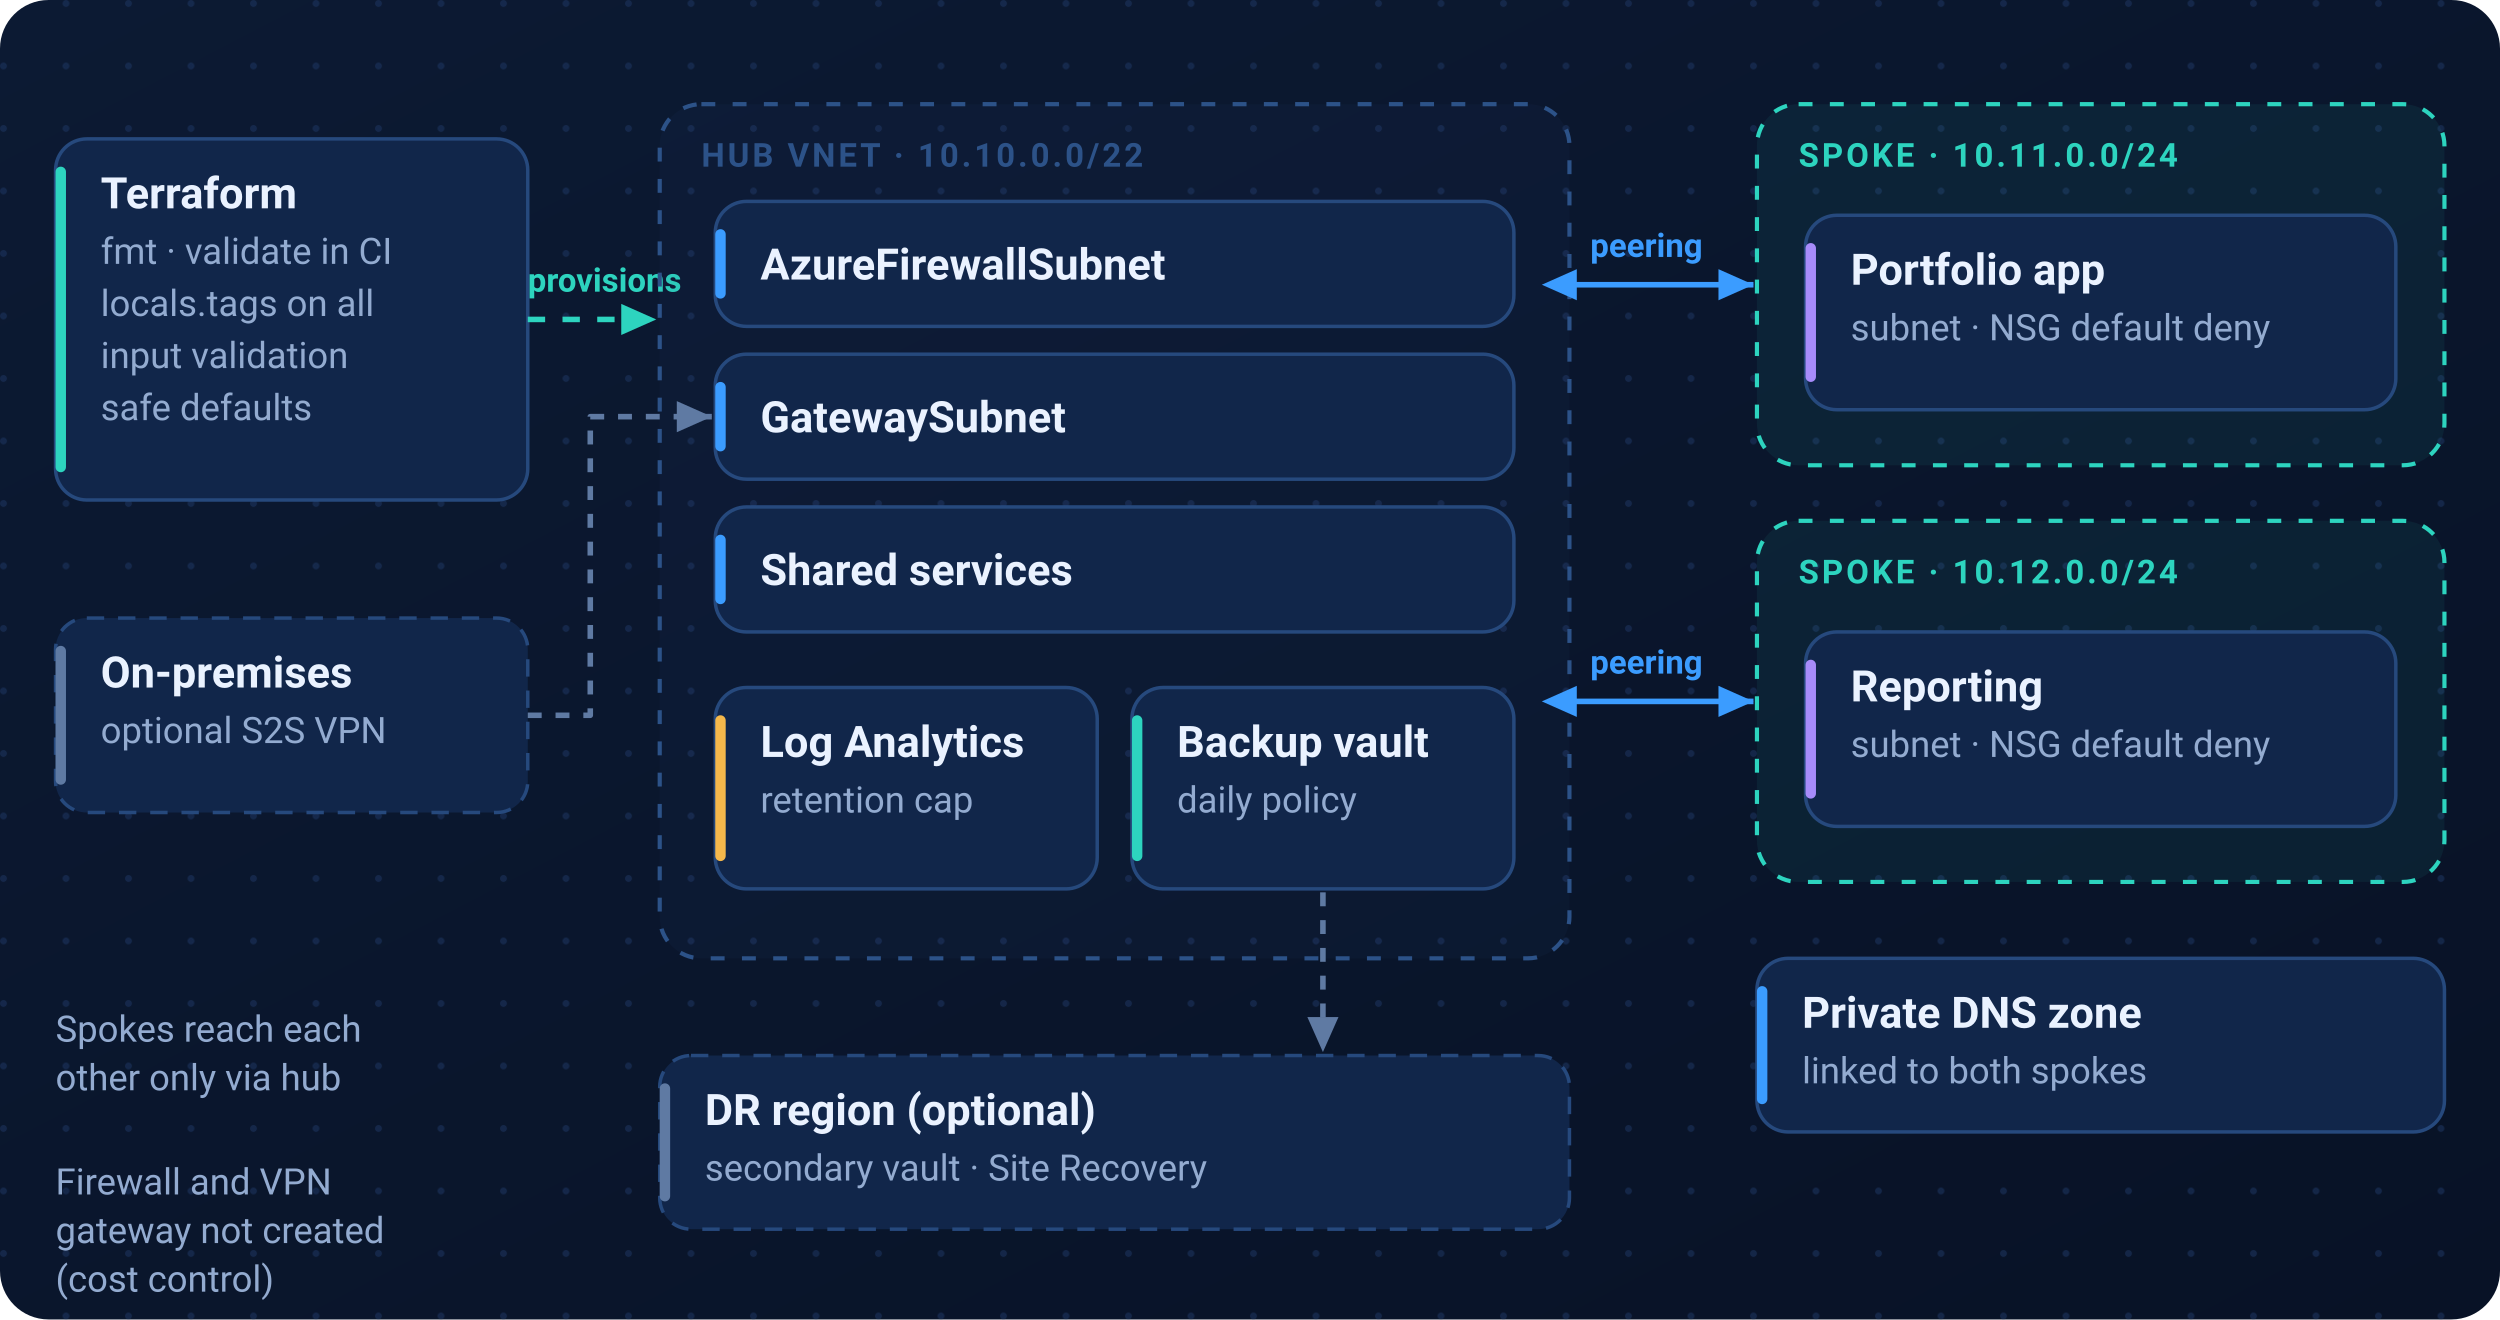
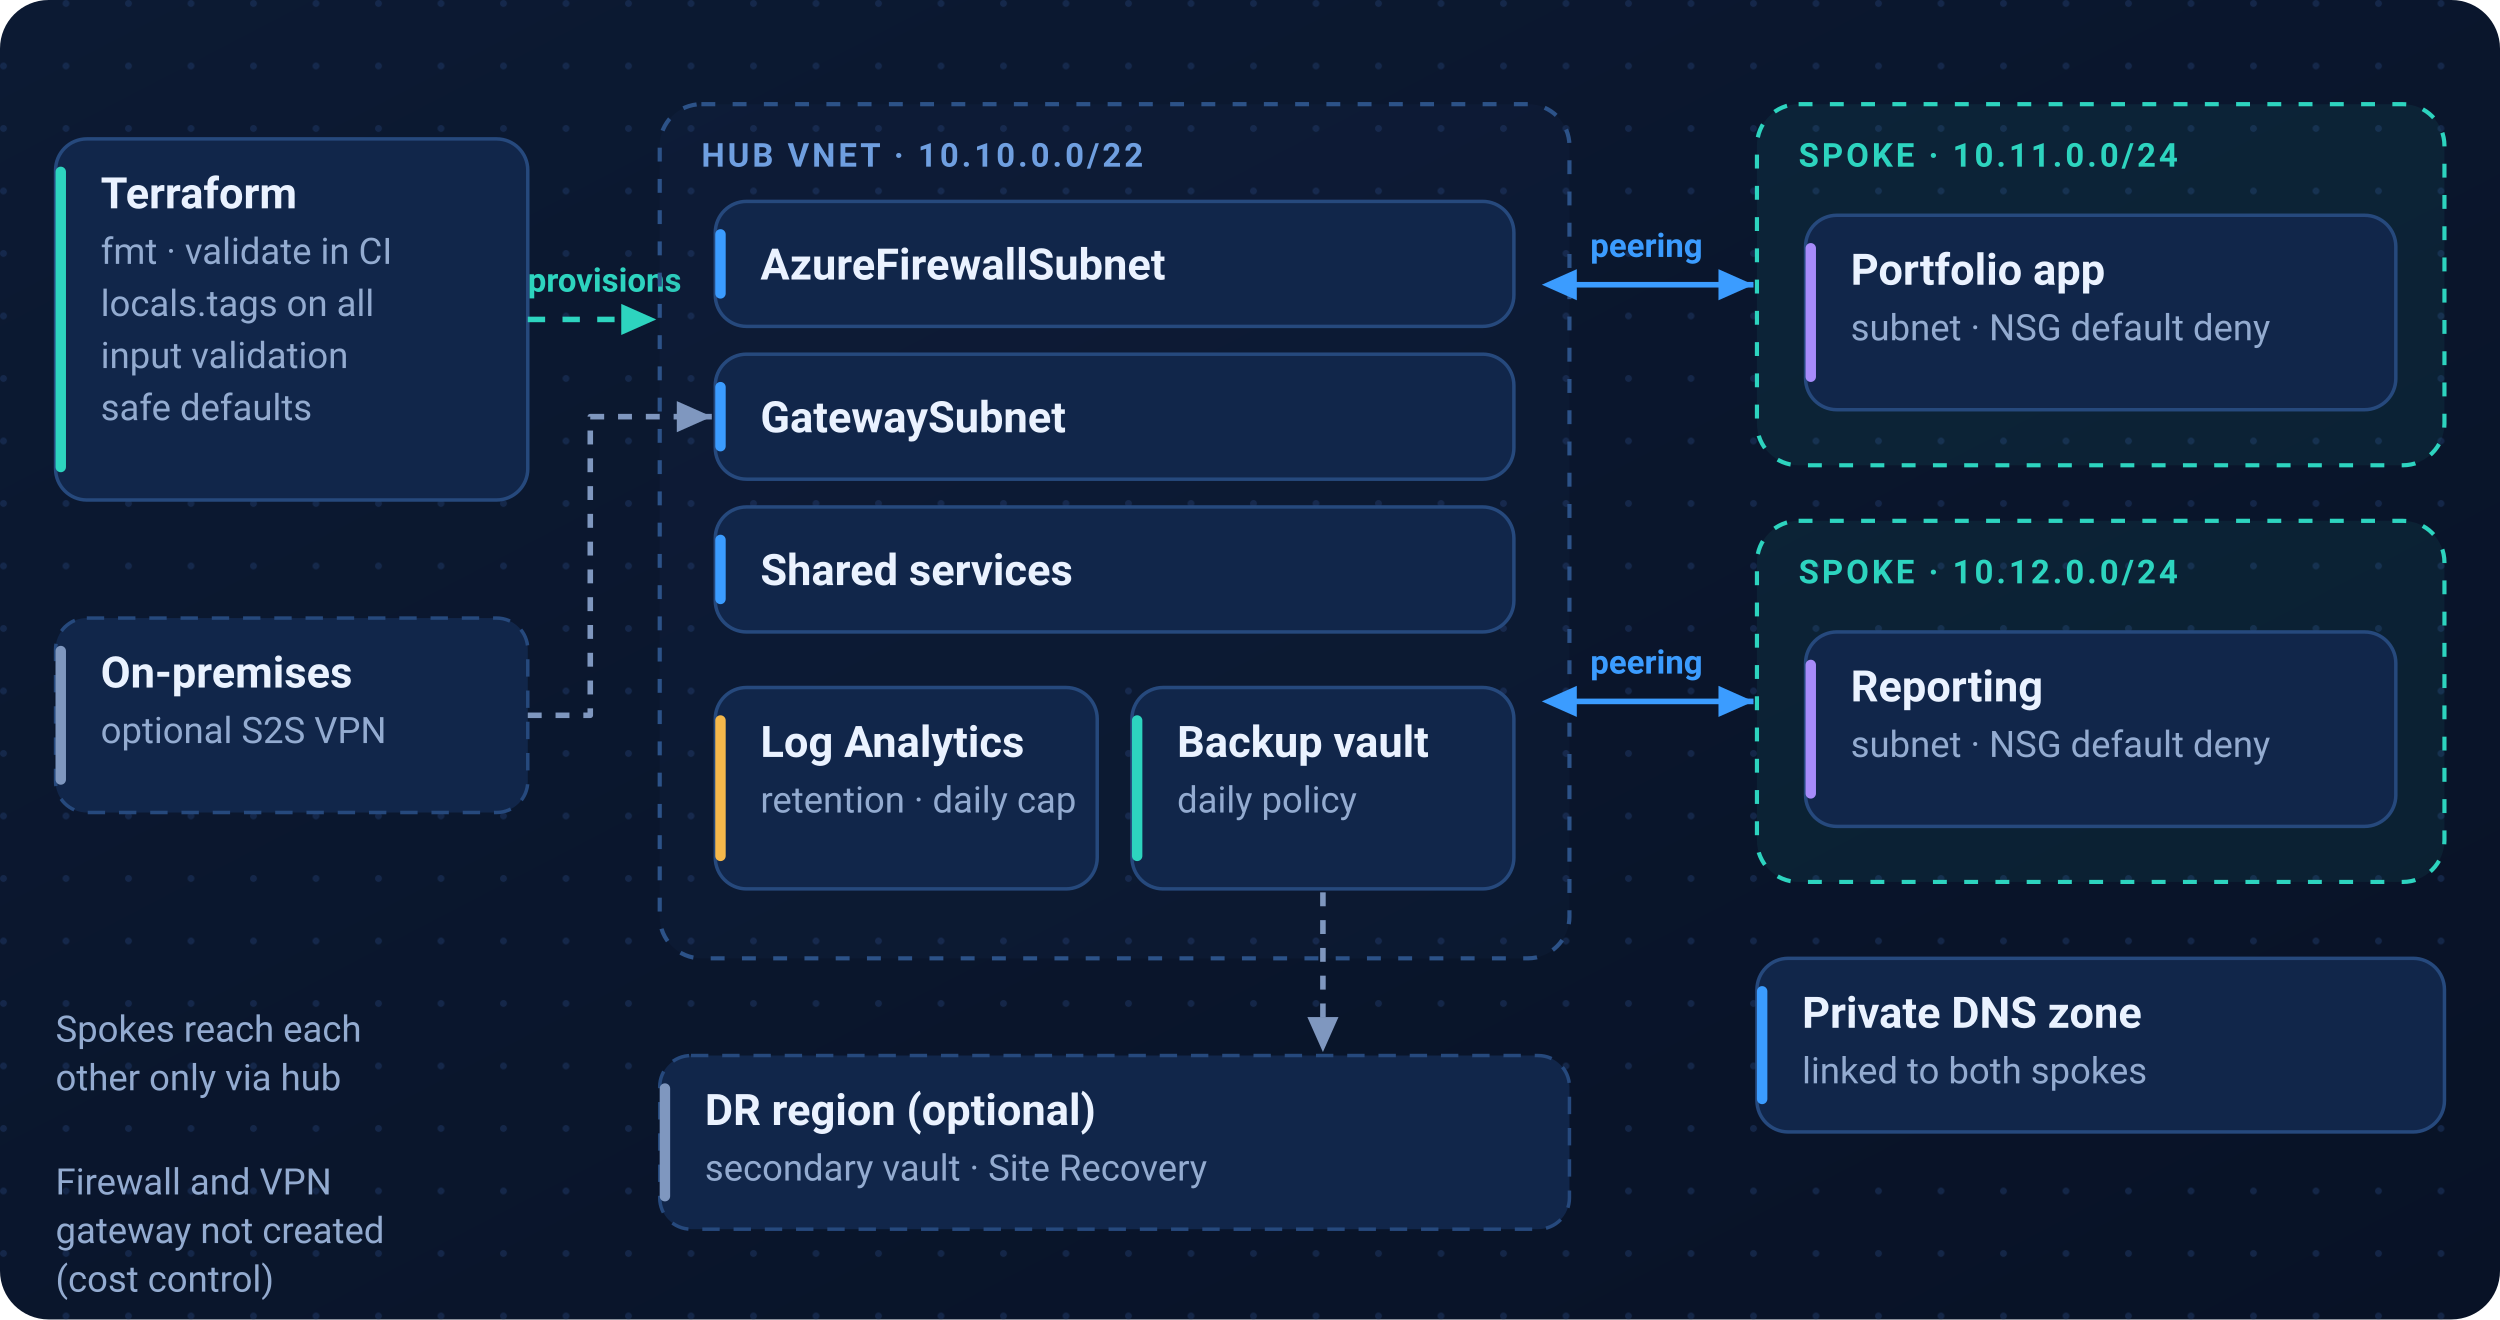
<svg xmlns="http://www.w3.org/2000/svg" viewBox="0 0 720 380" role="img" aria-labelledby="ttl dsc">
  <style>svg{font-family:'Segoe UI',system-ui,-apple-system,Roboto,Helvetica,Arial,sans-serif}.n{fill:#11264a;stroke:#26497d}.ln{fill:none;stroke-width:1.6;stroke-linejoin:round}.t{font-size:12.5px;font-weight:600;fill:#eaf2ff}.s{font-size:10.5px;fill:#93abd0}.m{font:10px ui-monospace,'Cascadia Code',Consolas,Menlo,monospace;fill:#93abd0;white-space:pre}.gl{font-size:9.5px;font-weight:700;letter-spacing:.09em}.lbl{font-size:9.5px;font-weight:600}.flow{stroke-dasharray:5 5;animation:f 1.4s linear infinite}@keyframes f{to{stroke-dashoffset:-20}}@media (prefers-reduced-motion:reduce){.flow{animation:none}}</style>
  <defs>
    <linearGradient id="bg" x1="0" y1="0" x2="1" y2="1">
      <stop offset="0" stop-color="#0c1a33" />
      <stop offset="1" stop-color="#081226" />
    </linearGradient>
    <pattern id="dots" width="18" height="18" patternUnits="userSpaceOnUse">
      <circle cx="1" cy="1" r="1" fill="#1d3560" />
    </pattern>
    <marker id="a" viewBox="0 0 10 10" refX="9" refY="5" markerWidth="7" markerHeight="7" orient="auto-start-reverse">
      <path d="M0,1 L9,5 L0,9 z" fill="#3b9cff" />
    </marker>
    <marker id="sa" viewBox="0 0 10 10" refX="1" refY="5" markerWidth="7" markerHeight="7" orient="auto-start-reverse">
      <path d="M0,1 L9,5 L0,9 z" fill="#3b9cff" />
    </marker>
    <marker id="t" viewBox="0 0 10 10" refX="9" refY="5" markerWidth="7" markerHeight="7" orient="auto-start-reverse">
      <path d="M0,1 L9,5 L0,9 z" fill="#2dd4bf" />
    </marker>
    <marker id="g" viewBox="0 0 10 10" refX="9" refY="5" markerWidth="7" markerHeight="7" orient="auto-start-reverse">
-       <path d="M0,1 L9,5 L0,9 z" fill="#5f7aa3" />
+       <path d="M0,1 L9,5 L0,9 z" fill="#7f97bf" />
    </marker>
  </defs>
  <rect width="720" height="380" rx="14" fill="url(#bg)" />
  <rect width="720" height="380" rx="14" fill="url(#dots)" opacity=".55" />
  <g>
    <rect x="16" y="40" width="136" height="104" rx="9" class="n" />
    <rect x="16" y="48" width="3" height="88" rx="1.5" fill="#2dd4bf" />
    <text x="29" y="60" class="t">Terraform</text>
    <text x="29" y="76" class="s">fmt · validate in CI</text>
    <text x="29" y="91" class="s">locals.tags on all</text>
    <text x="29" y="106" class="s">input validation</text>
    <text x="29" y="121" class="s">safe defaults</text>
  </g>
  <path d="M152,92 L189,92" stroke="#2dd4bf" class="ln flow" marker-end="url(#t)" />
  <text x="152" y="84" class="lbl" fill="#2dd4bf">provisions</text>
  <rect x="190" y="30" width="262" height="246" rx="12" fill="#2c5288" fill-opacity=".07" stroke="#2c5288" stroke-dasharray="4 5" stroke-width="1.2" />
-   <text x="202" y="48" class="gl" fill="#2c5288">HUB VNET · 10.10.0.0/22</text>
+   <text x="202" y="48" class="gl" fill="#6f9fe0">HUB VNET · 10.10.0.0/22</text>
  <g>
    <rect x="206" y="58" width="230" height="36" rx="9" class="n" />
    <rect x="206" y="66" width="3" height="20" rx="1.5" fill="#3b9cff" />
    <text x="219" y="80.5" class="t">AzureFirewallSubnet</text>
  </g>
  <g>
    <rect x="206" y="102" width="230" height="36" rx="9" class="n" />
    <rect x="206" y="110" width="3" height="20" rx="1.5" fill="#3b9cff" />
    <text x="219" y="124.5" class="t">GatewaySubnet</text>
  </g>
  <g>
    <rect x="206" y="146" width="230" height="36" rx="9" class="n" />
    <rect x="206" y="154" width="3" height="20" rx="1.5" fill="#3b9cff" />
    <text x="219" y="168.5" class="t">Shared services</text>
  </g>
  <g>
    <rect x="206" y="198" width="110" height="58" rx="9" class="n" />
    <rect x="206" y="206" width="3" height="42" rx="1.5" fill="#f5b84b" />
    <text x="219" y="218" class="t">Log Analytics</text>
-     <text x="219" y="234" class="s">retention cap</text>
+     <text x="219" y="234" class="s">retention · daily cap</text>
  </g>
  <g>
    <rect x="326" y="198" width="110" height="58" rx="9" class="n" />
    <rect x="326" y="206" width="3" height="42" rx="1.5" fill="#2dd4bf" />
    <text x="339" y="218" class="t">Backup vault</text>
    <text x="339" y="234" class="s">daily policy</text>
  </g>
  <rect x="506" y="30" width="198" height="104" rx="12" fill="#2dd4bf" fill-opacity=".07" stroke="#2dd4bf" stroke-dasharray="4 5" stroke-width="1.2" />
  <text x="518" y="48" class="gl" fill="#2dd4bf">SPOKE · 10.11.0.0/24</text>
  <g>
    <rect x="520" y="62" width="170" height="56" rx="9" class="n" />
    <rect x="520" y="70" width="3" height="40" rx="1.5" fill="#a78bfa" />
    <text x="533" y="82" class="t">Portfolio app</text>
    <text x="533" y="98" class="s">subnet · NSG default deny</text>
  </g>
  <rect x="506" y="150" width="198" height="104" rx="12" fill="#2dd4bf" fill-opacity=".07" stroke="#2dd4bf" stroke-dasharray="4 5" stroke-width="1.2" />
  <text x="518" y="168" class="gl" fill="#2dd4bf">SPOKE · 10.12.0.0/24</text>
  <g>
    <rect x="520" y="182" width="170" height="56" rx="9" class="n" />
    <rect x="520" y="190" width="3" height="40" rx="1.5" fill="#a78bfa" />
    <text x="533" y="202" class="t">Reporting</text>
    <text x="533" y="218" class="s">subnet · NSG default deny</text>
  </g>
  <path d="M453,82 L505,82" stroke="#3b9cff" class="ln" marker-end="url(#a)" marker-start="url(#sa)" />
  <text x="458" y="74" class="lbl" fill="#3b9cff">peering</text>
  <path d="M453,202 L505,202" stroke="#3b9cff" class="ln" marker-end="url(#a)" marker-start="url(#sa)" />
  <text x="458" y="194" class="lbl" fill="#3b9cff">peering</text>
  <g>
    <rect x="506" y="276" width="198" height="50" rx="9" class="n" />
    <rect x="506" y="284" width="3" height="34" rx="1.5" fill="#3b9cff" />
    <text x="519" y="296" class="t">Private DNS zone</text>
    <text x="519" y="312" class="s">linked to both spokes</text>
  </g>
  <g>
    <rect x="16" y="178" width="136" height="56" rx="9" class="n" stroke-dasharray="5 4" />
-     <rect x="16" y="186" width="3" height="40" rx="1.5" fill="#5f7aa3" />
+     <rect x="16" y="186" width="3" height="40" rx="1.5" fill="#7f97bf" />
    <text x="29" y="198" class="t">On-premises</text>
    <text x="29" y="214" class="s">optional S2S VPN</text>
  </g>
-   <path d="M152,206 L170,206 L170,120 L205,120" stroke="#5f7aa3" class="ln" stroke-dasharray="4 4" marker-end="url(#g)" />
+   <path d="M152,206 L170,206 L170,120 L205,120" stroke="#7f97bf" class="ln" stroke-dasharray="4 4" marker-end="url(#g)" />
  <g>
    <rect x="190" y="304" width="262" height="50" rx="9" class="n" stroke-dasharray="5 4" />
-     <rect x="190" y="312" width="3" height="34" rx="1.5" fill="#5f7aa3" />
+     <rect x="190" y="312" width="3" height="34" rx="1.5" fill="#7f97bf" />
    <text x="203" y="324" class="t">DR region (optional)</text>
    <text x="203" y="340" class="s">secondary vault · Site Recovery</text>
  </g>
-   <path d="M381,257 L381,303" stroke="#5f7aa3" class="ln" stroke-dasharray="4 4" marker-end="url(#g)" />
+   <path d="M381,257 L381,303" stroke="#7f97bf" class="ln" stroke-dasharray="4 4" marker-end="url(#g)" />
  <text x="16" y="300" class="s" text-anchor="start">Spokes reach each</text>
  <text x="16" y="314" class="s" text-anchor="start">other only via hub</text>
  <text x="16" y="344" class="s" text-anchor="start">Firewall and VPN</text>
  <text x="16" y="358" class="s" text-anchor="start">gateway not created</text>
  <text x="16" y="372" class="s" text-anchor="start">(cost control)</text>
</svg>
